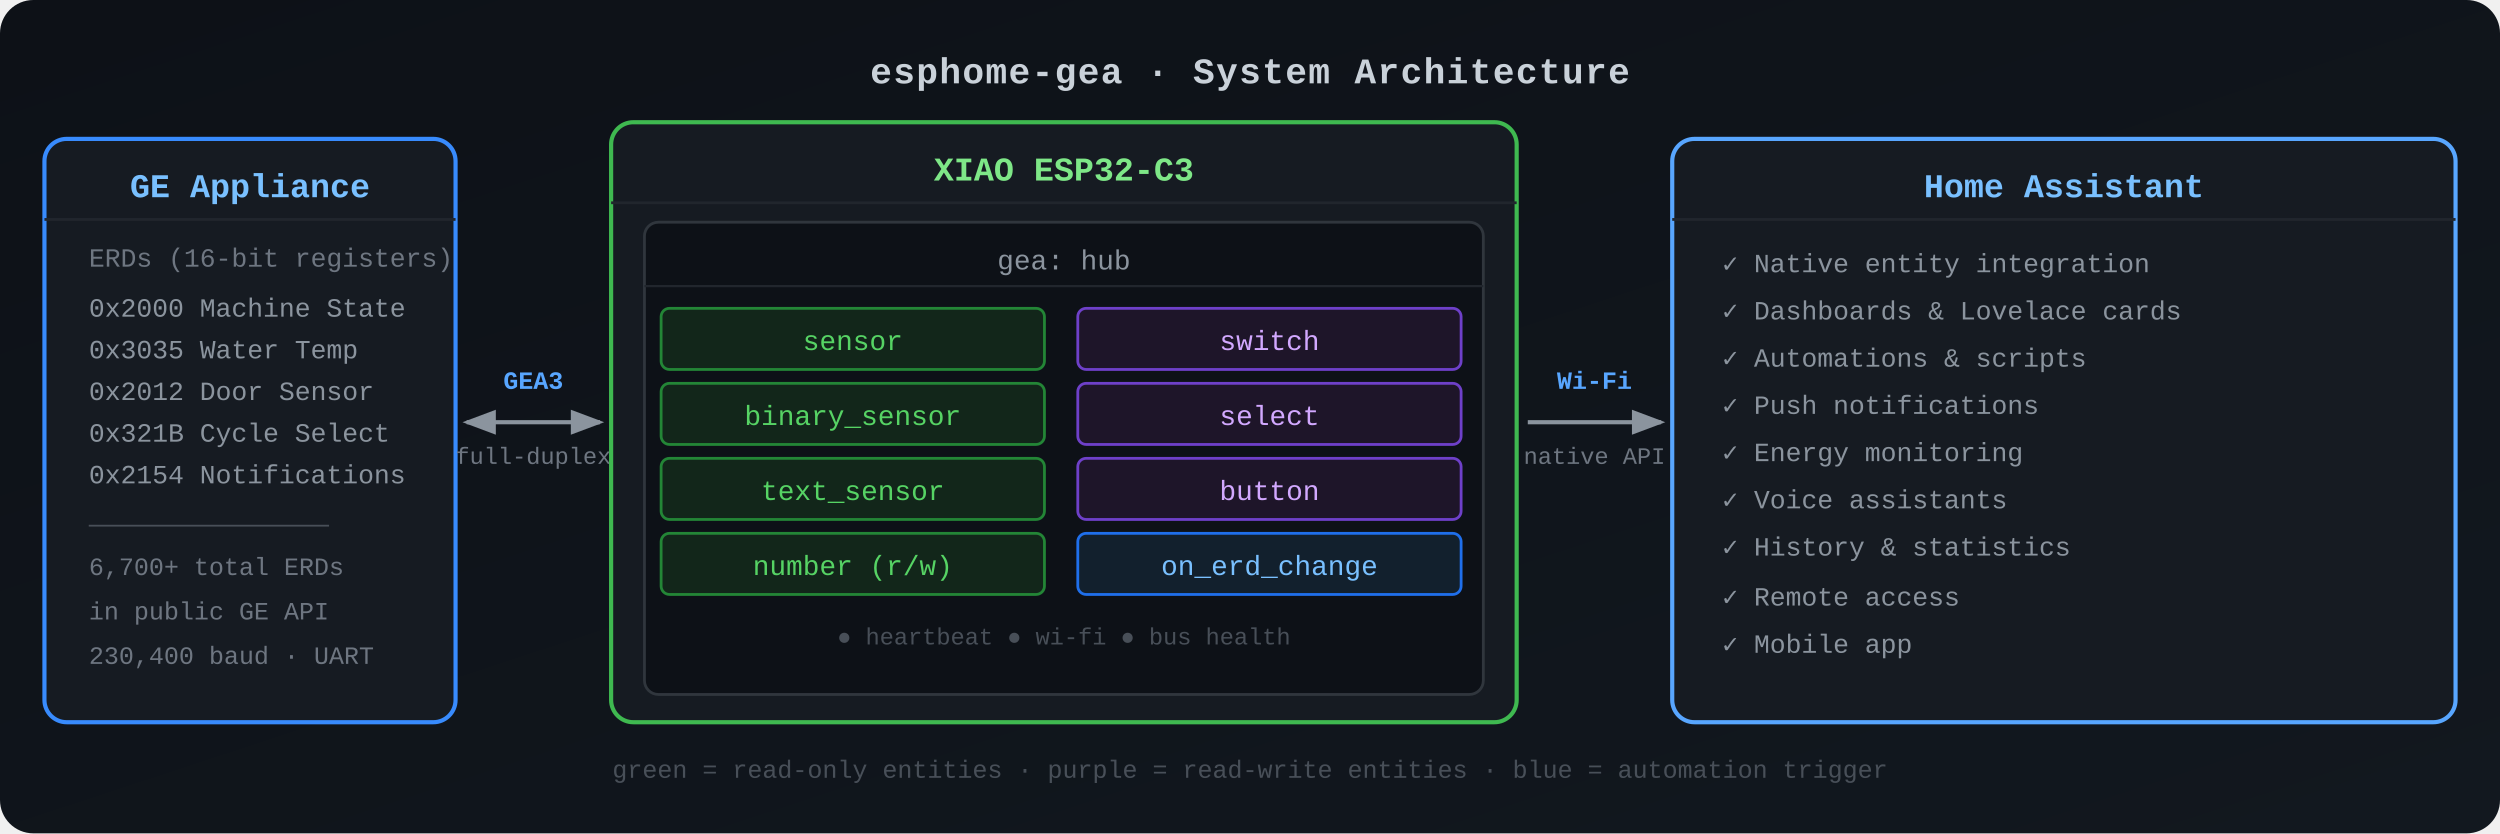
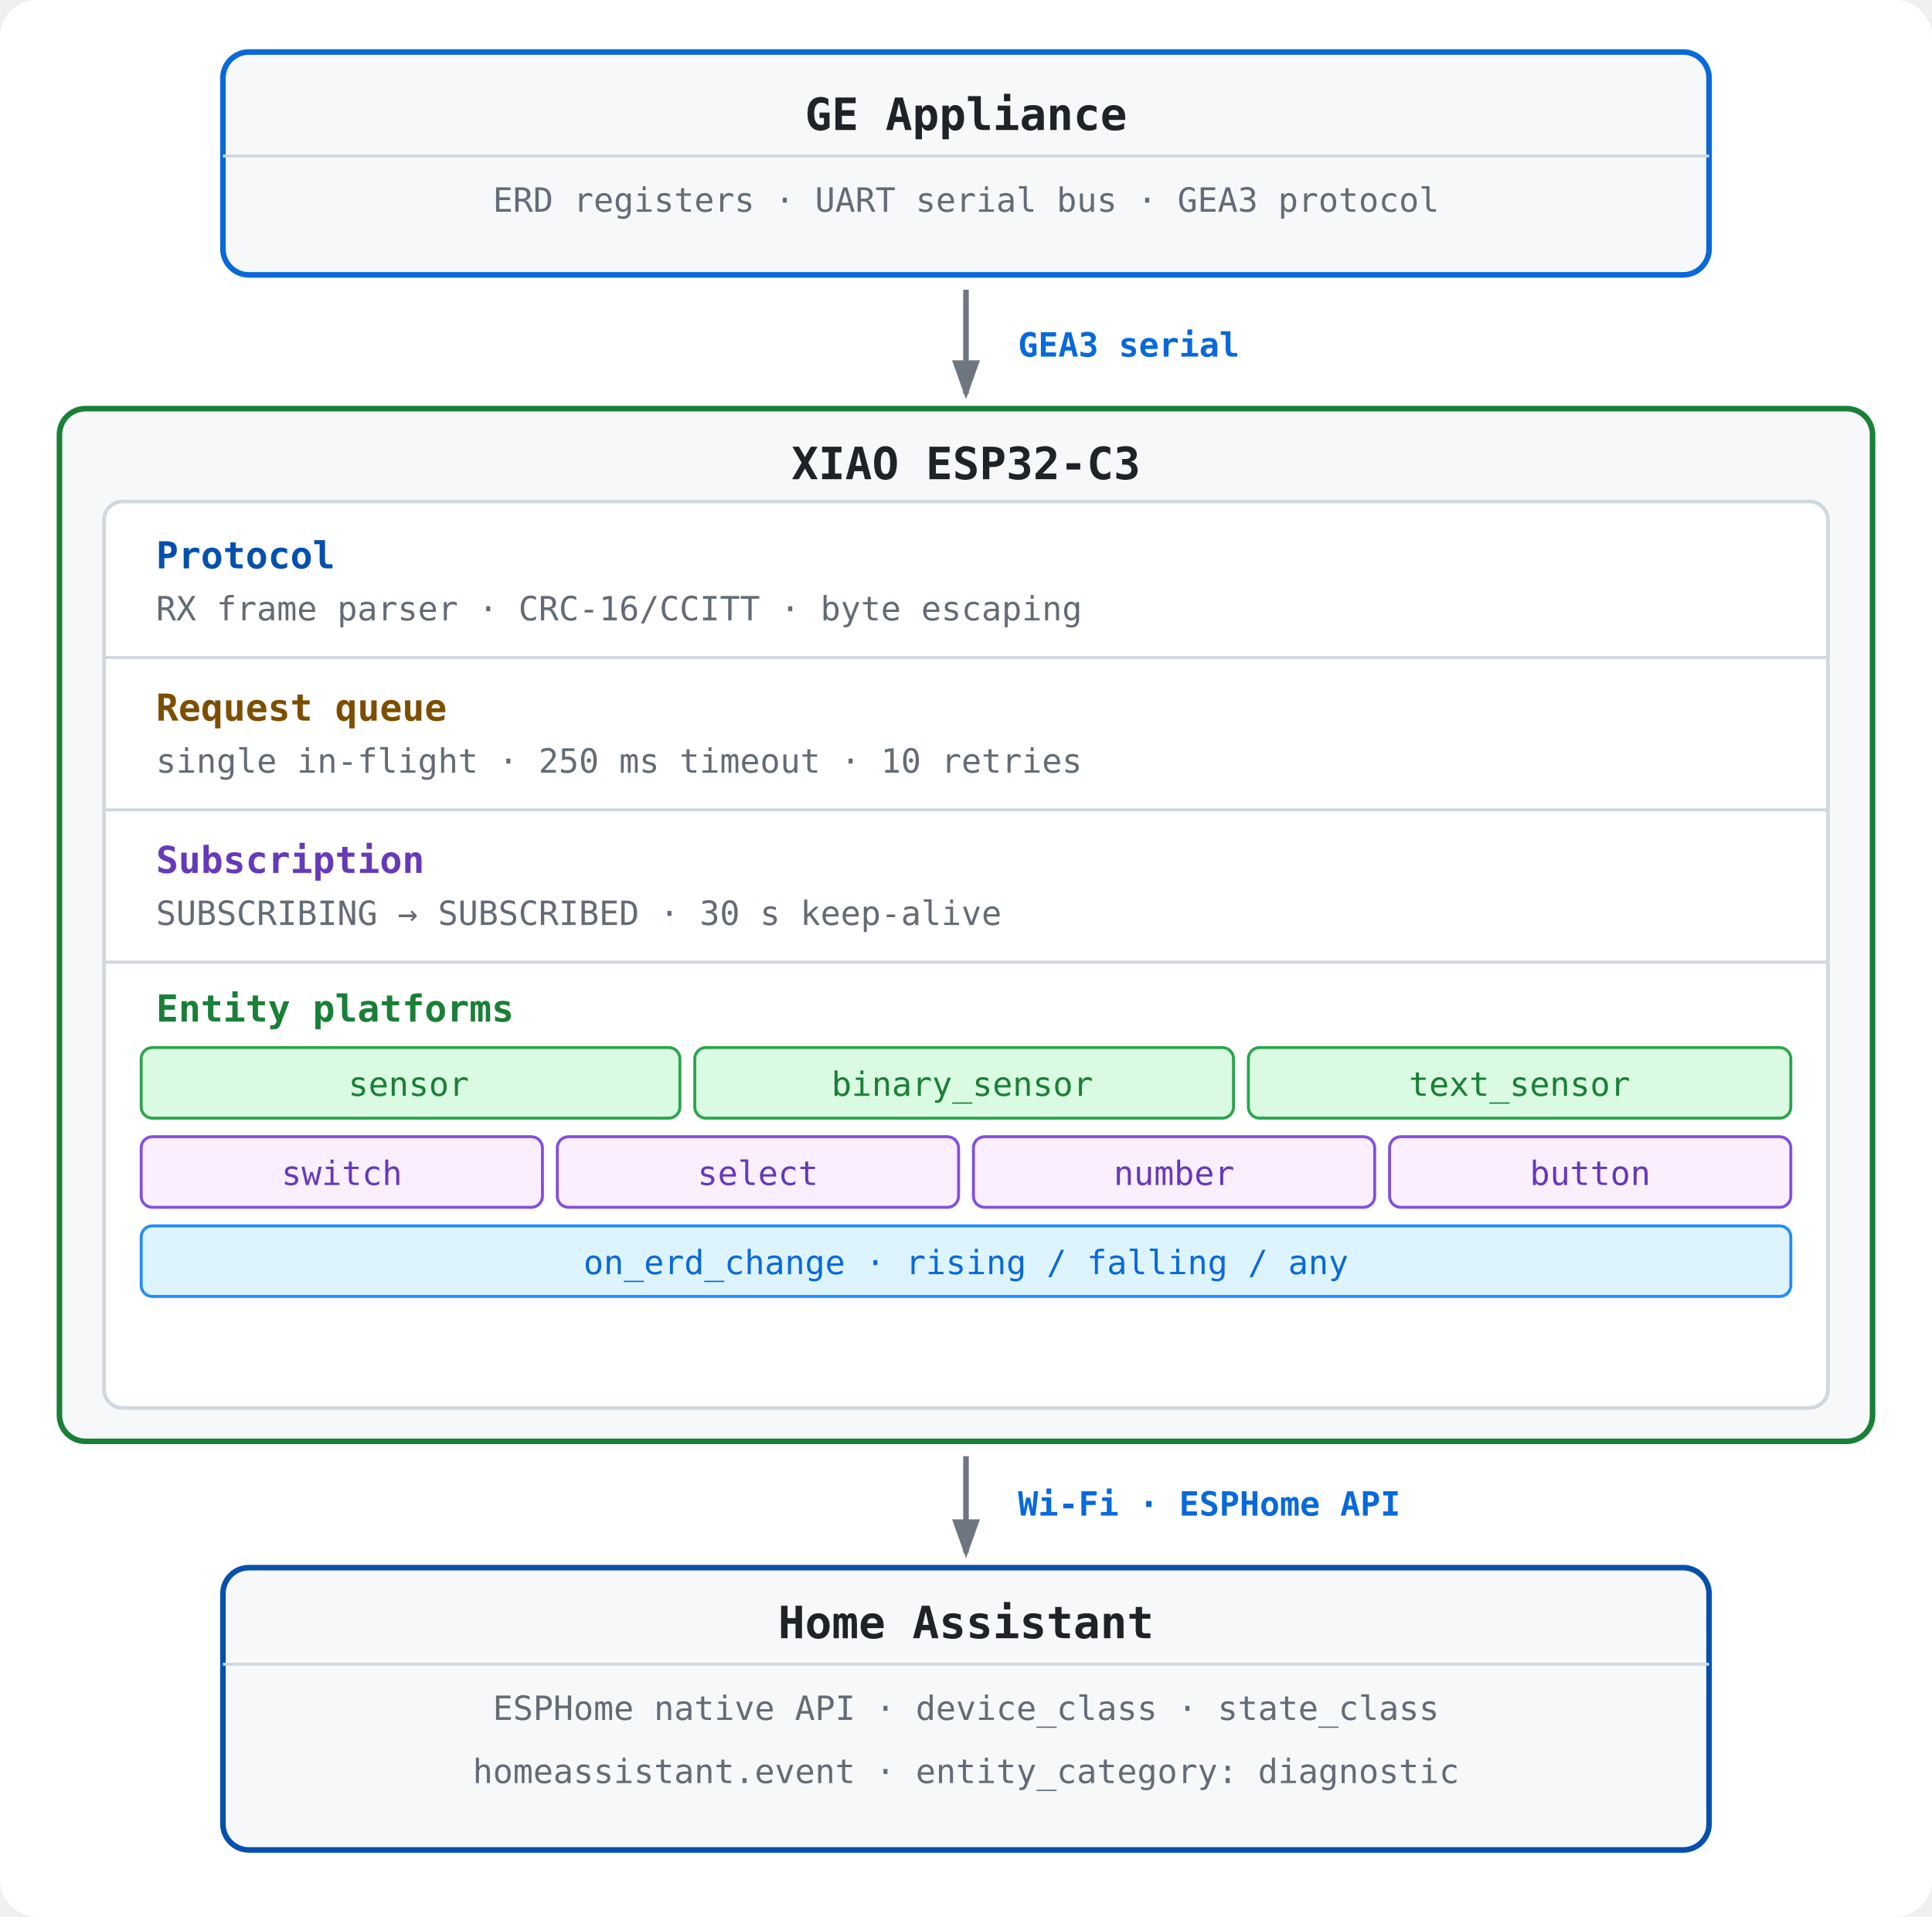
- <svg xmlns="http://www.w3.org/2000/svg" viewBox="0 0 900 300" style="font-family:ui-monospace,'SF Mono',SFMono-Regular,Menlo,Monaco,Consolas,'Liberation Mono',monospace">
+ <svg xmlns="http://www.w3.org/2000/svg" viewBox="0 0 520 516">
+   <style>
+     text { font-family: ui-monospace, 'SF Mono', SFMono-Regular, Menlo, Monaco, Consolas, monospace; }
+ 
+     .bg       { fill: #ffffff; }
+     .box      { fill: #f6f8fa; }
+     .inner    { fill: #ffffff; stroke: #d0d7de; stroke-width: 1; }
+     .sep      { stroke: #d0d7de; stroke-width: 0.8; fill: none; }
+     .l-div    { stroke: #d0d7de; stroke-width: 0.8; }
+     .bd-app   { stroke: #0969da; stroke-width: 1.5; fill: none; }
+     .bd-esp   { stroke: #1a7f37; stroke-width: 1.5; fill: none; }
+     .bd-ha    { stroke: #0550ae; stroke-width: 1.5; fill: none; }
+     .t-head   { fill: #1f2328; font-size: 12px; font-weight: bold; }
+     .t-sub    { fill: #636c76; font-size: 9px; }
+     .t-arr    { fill: #0969da; font-size: 9px; font-weight: bold; }
+     .t-l1     { fill: #0550ae; font-size: 10px; font-weight: bold; }
+     .t-l2     { fill: #7d4e00; font-size: 10px; font-weight: bold; }
+     .t-l3     { fill: #6639ba; font-size: 10px; font-weight: bold; }
+     .t-l4     { fill: #1a7f37; font-size: 10px; font-weight: bold; }
+     .t-lsub   { fill: #636c76; font-size: 9px; }
+     .c-gr     { fill: #dafbe1; stroke: #2da44e; stroke-width: 0.8; }
+     .c-gr-t   { fill: #1a7f37; font-size: 9px; }
+     .c-pu     { fill: #fbefff; stroke: #8250df; stroke-width: 0.8; }
+     .c-pu-t   { fill: #6639ba; font-size: 9px; }
+     .c-bl     { fill: #ddf4ff; stroke: #218bff; stroke-width: 0.8; }
+     .c-bl-t   { fill: #0969da; font-size: 9px; }
+ 
+     @media (prefers-color-scheme: dark) {
+       .bg       { fill: #0d1117; }
+       .box      { fill: #161b22; }
+       .inner    { fill: #0d1117; stroke: #30363d; }
+       .sep      { stroke: #21262d; }
+       .l-div    { stroke: #21262d; }
+       .bd-app   { stroke: #388bfd; }
+       .bd-esp   { stroke: #3fb950; }
+       .bd-ha    { stroke: #58a6ff; }
+       .t-head   { fill: #e6edf3; }
+       .t-sub    { fill: #8b949e; }
+       .t-arr    { fill: #79c0ff; }
+       .t-l1     { fill: #79c0ff; }
+       .t-l2     { fill: #e3b341; }
+       .t-l3     { fill: #d2a8ff; }
+       .t-l4     { fill: #56d364; }
+       .t-lsub   { fill: #8b949e; }
+       .c-gr     { fill: #12261a; stroke: #238636; }
+       .c-gr-t   { fill: #56d364; }
+       .c-pu     { fill: #1e1529; stroke: #6e40c9; }
+       .c-pu-t   { fill: #d2a8ff; }
+       .c-bl     { fill: #12202d; stroke: #1f6feb; }
+       .c-bl-t   { fill: #79c0ff; }
+     }
+   </style>
  <defs>
-     <marker id="ah" markerWidth="8" markerHeight="6" refX="7" refY="3" orient="auto">
-       <polygon points="0 0, 8 3, 0 6" fill="#8b949e" />
+     <marker id="ah" markerWidth="7" markerHeight="5" refX="6" refY="2.5" orient="auto">
+       <polygon points="0 0, 7 2.5, 0 5" fill="#6e7681" />
    </marker>
-     <marker id="at" markerWidth="8" markerHeight="6" refX="1" refY="3" orient="auto">
-       <polygon points="8 0, 0 3, 8 6" fill="#8b949e" />
-     </marker>
-     <linearGradient id="bg" x1="0" y1="0" x2="1" y2="1">
-       <stop offset="0%" stop-color="#0d1117" />
-       <stop offset="100%" stop-color="#12181f" />
-     </linearGradient>
+     <clipPath id="ca">
+       <rect x="60" y="14" width="400" height="60" rx="7" />
+     </clipPath>
+     <clipPath id="ce">
+       <rect x="16" y="110" width="488" height="278" rx="7" />
+     </clipPath>
+     <clipPath id="ch">
+       <rect x="60" y="422" width="400" height="76" rx="7" />
+     </clipPath>
  </defs>
-   <rect width="900" height="300" fill="url(#bg)" rx="12" />
-   <text x="450" y="30" text-anchor="middle" fill="#c9d1d9" font-size="13" font-weight="bold" letter-spacing="0.5">esphome-gea · System Architecture</text>
-   <rect x="16" y="50" width="148" height="210" rx="8" fill="#161b22" stroke="#388bfd" stroke-width="1.5" />
-   <text x="90" y="71" text-anchor="middle" fill="#79c0ff" font-size="12" font-weight="bold">GE Appliance</text>
-   <line x1="16" y1="79" x2="164" y2="79" stroke="#21262d" stroke-width="1" />
-   <text x="32" y="96" fill="#6e7681" font-size="9.5">ERDs (16-bit registers)</text>
-   <text x="32" y="114" fill="#8b949e" font-size="9.5">0x2000  Machine State</text>
-   <text x="32" y="129" fill="#8b949e" font-size="9.5">0x3035  Water Temp</text>
-   <text x="32" y="144" fill="#8b949e" font-size="9.5">0x2012  Door Sensor</text>
-   <text x="32" y="159" fill="#8b949e" font-size="9.5">0x321B  Cycle Select</text>
-   <text x="32" y="174" fill="#8b949e" font-size="9.5">0x2154  Notifications</text>
-   <text x="32" y="192" fill="#484f58" font-size="9">────────────────</text>
-   <text x="32" y="207" fill="#6e7681" font-size="9">6,700+ total ERDs</text>
-   <text x="32" y="223" fill="#6e7681" font-size="9">in public GE API</text>
-   <text x="32" y="239" fill="#6e7681" font-size="9">230,400 baud · UART</text>
-   <line x1="168" y1="152" x2="216" y2="152" stroke="#8b949e" stroke-width="1.5" marker-end="url(#ah)" marker-start="url(#at)" />
-   <text x="192" y="140" text-anchor="middle" fill="#58a6ff" font-size="9" font-weight="bold">GEA3</text>
-   <text x="192" y="167" text-anchor="middle" fill="#6e7681" font-size="8.5">full-duplex</text>
-   <rect x="220" y="44" width="326" height="216" rx="8" fill="#161b22" stroke="#3fb950" stroke-width="1.5" />
-   <text x="383" y="65" text-anchor="middle" fill="#7ee787" font-size="12" font-weight="bold">XIAO ESP32-C3</text>
-   <line x1="220" y1="73" x2="546" y2="73" stroke="#21262d" stroke-width="1" />
-   <rect x="232" y="80" width="302" height="170" rx="5" fill="#0d1117" stroke="#30363d" stroke-width="1" />
-   <text x="383" y="97" text-anchor="middle" fill="#8b949e" font-size="10">gea: hub</text>
-   <line x1="232" y1="103" x2="534" y2="103" stroke="#21262d" stroke-width="0.8" />
-   <rect x="238" y="111" width="138" height="22" rx="3" fill="#12261a" stroke="#238636" stroke-width="1" />
-   <text x="307" y="126" text-anchor="middle" fill="#56d364" font-size="10">sensor</text>
-   <rect x="238" y="138" width="138" height="22" rx="3" fill="#12261a" stroke="#238636" stroke-width="1" />
-   <text x="307" y="153" text-anchor="middle" fill="#56d364" font-size="10">binary_sensor</text>
-   <rect x="238" y="165" width="138" height="22" rx="3" fill="#12261a" stroke="#238636" stroke-width="1" />
-   <text x="307" y="180" text-anchor="middle" fill="#56d364" font-size="10">text_sensor</text>
-   <rect x="238" y="192" width="138" height="22" rx="3" fill="#12261a" stroke="#238636" stroke-width="1" />
-   <text x="307" y="207" text-anchor="middle" fill="#56d364" font-size="10">number (r/w)</text>
-   <rect x="388" y="111" width="138" height="22" rx="3" fill="#1e1529" stroke="#6e40c9" stroke-width="1" />
-   <text x="457" y="126" text-anchor="middle" fill="#d2a8ff" font-size="10">switch</text>
-   <rect x="388" y="138" width="138" height="22" rx="3" fill="#1e1529" stroke="#6e40c9" stroke-width="1" />
-   <text x="457" y="153" text-anchor="middle" fill="#d2a8ff" font-size="10">select</text>
-   <rect x="388" y="165" width="138" height="22" rx="3" fill="#1e1529" stroke="#6e40c9" stroke-width="1" />
-   <text x="457" y="180" text-anchor="middle" fill="#d2a8ff" font-size="10">button</text>
-   <rect x="388" y="192" width="138" height="22" rx="3" fill="#12202d" stroke="#1f6feb" stroke-width="1" />
-   <text x="457" y="207" text-anchor="middle" fill="#79c0ff" font-size="10">on_erd_change</text>
-   <text x="383" y="232" text-anchor="middle" fill="#484f58" font-size="8.5">● heartbeat  ● wi-fi  ● bus health</text>
-   <line x1="550" y1="152" x2="598" y2="152" stroke="#8b949e" stroke-width="1.5" marker-end="url(#ah)" />
-   <text x="574" y="140" text-anchor="middle" fill="#58a6ff" font-size="9" font-weight="bold">Wi-Fi</text>
-   <text x="574" y="167" text-anchor="middle" fill="#6e7681" font-size="8.5">native API</text>
-   <rect x="602" y="50" width="282" height="210" rx="8" fill="#161b22" stroke="#58a6ff" stroke-width="1.5" />
-   <text x="743" y="71" text-anchor="middle" fill="#79c0ff" font-size="12" font-weight="bold">Home Assistant</text>
-   <line x1="602" y1="79" x2="884" y2="79" stroke="#21262d" stroke-width="1" />
-   <text x="620" y="98" fill="#8b949e" font-size="9.5">✓  Native entity integration</text>
-   <text x="620" y="115" fill="#8b949e" font-size="9.5">✓  Dashboards &amp; Lovelace cards</text>
-   <text x="620" y="132" fill="#8b949e" font-size="9.5">✓  Automations &amp; scripts</text>
-   <text x="620" y="149" fill="#8b949e" font-size="9.5">✓  Push notifications</text>
-   <text x="620" y="166" fill="#8b949e" font-size="9.5">✓  Energy monitoring</text>
-   <text x="620" y="183" fill="#8b949e" font-size="9.5">✓  Voice assistants</text>
-   <text x="620" y="200" fill="#8b949e" font-size="9.5">✓  History &amp; statistics</text>
-   <text x="620" y="218" fill="#8b949e" font-size="9.5">✓  Remote access</text>
-   <text x="620" y="235" fill="#8b949e" font-size="9.5">✓  Mobile app</text>
-   <text x="450" y="280" text-anchor="middle" fill="#484f58" font-size="9">green = read-only entities · purple = read-write entities · blue = automation trigger</text>
+   <rect class="bg" width="520" height="516" rx="10" />
+   <rect class="box" x="60" y="14" width="400" height="60" rx="7" />
+   <rect class="bd-app" x="60" y="14" width="400" height="60" rx="7" />
+   <g clip-path="url(#ca)">
+     <text class="t-head" x="260" y="35" text-anchor="middle">GE Appliance</text>
+     <line class="sep" x1="60" y1="42" x2="460" y2="42" />
+     <text class="t-sub" x="260" y="57" text-anchor="middle">ERD registers · UART serial bus · GEA3 protocol</text>
+   </g>
+   <line stroke="#6e7681" stroke-width="1.5" x1="260" y1="78" x2="260" y2="106" marker-end="url(#ah)" />
+   <text class="t-arr" x="274" y="96" text-anchor="start">GEA3 serial</text>
+   <rect class="box" x="16" y="110" width="488" height="278" rx="7" />
+   <rect class="bd-esp" x="16" y="110" width="488" height="278" rx="7" />
+   <g clip-path="url(#ce)">
+     <text class="t-head" x="260" y="129" text-anchor="middle">XIAO ESP32-C3</text>
+     <rect class="inner" x="28" y="135" width="464" height="244" rx="5" />
+     <text class="t-l1" x="42" y="153">Protocol</text>
+     <text class="t-lsub" x="42" y="167">RX frame parser · CRC-16/CCITT · byte escaping</text>
+     <line class="l-div" x1="28" y1="177" x2="492" y2="177" />
+     <text class="t-l2" x="42" y="194">Request queue</text>
+     <text class="t-lsub" x="42" y="208">single in-flight · 250 ms timeout · 10 retries</text>
+     <line class="l-div" x1="28" y1="218" x2="492" y2="218" />
+     <text class="t-l3" x="42" y="235">Subscription</text>
+     <text class="t-lsub" x="42" y="249">SUBSCRIBING → SUBSCRIBED · 30 s keep-alive</text>
+     <line class="l-div" x1="28" y1="259" x2="492" y2="259" />
+     <text class="t-l4" x="42" y="275">Entity platforms</text>
+     <rect class="c-gr" x="38" y="282" width="145" height="19" rx="3" />
+     <text class="c-gr-t" x="110" y="295" text-anchor="middle">sensor</text>
+     <rect class="c-gr" x="187" y="282" width="145" height="19" rx="3" />
+     <text class="c-gr-t" x="259" y="295" text-anchor="middle">binary_sensor</text>
+     <rect class="c-gr" x="336" y="282" width="146" height="19" rx="3" />
+     <text class="c-gr-t" x="409" y="295" text-anchor="middle">text_sensor</text>
+     <rect class="c-pu" x="38" y="306" width="108" height="19" rx="3" />
+     <text class="c-pu-t" x="92" y="319" text-anchor="middle">switch</text>
+     <rect class="c-pu" x="150" y="306" width="108" height="19" rx="3" />
+     <text class="c-pu-t" x="204" y="319" text-anchor="middle">select</text>
+     <rect class="c-pu" x="262" y="306" width="108" height="19" rx="3" />
+     <text class="c-pu-t" x="316" y="319" text-anchor="middle">number</text>
+     <rect class="c-pu" x="374" y="306" width="108" height="19" rx="3" />
+     <text class="c-pu-t" x="428" y="319" text-anchor="middle">button</text>
+     <rect class="c-bl" x="38" y="330" width="444" height="19" rx="3" />
+     <text class="c-bl-t" x="260" y="343" text-anchor="middle">on_erd_change · rising / falling / any</text>
+   </g>
+   <line stroke="#6e7681" stroke-width="1.5" x1="260" y1="392" x2="260" y2="418" marker-end="url(#ah)" />
+   <text class="t-arr" x="274" y="408" text-anchor="start">Wi-Fi · ESPHome API</text>
+   <rect class="box" x="60" y="422" width="400" height="76" rx="7" />
+   <rect class="bd-ha" x="60" y="422" width="400" height="76" rx="7" />
+   <g clip-path="url(#ch)">
+     <text class="t-head" x="260" y="441" text-anchor="middle">Home Assistant</text>
+     <line class="sep" x1="60" y1="448" x2="460" y2="448" />
+     <text class="t-sub" x="260" y="463" text-anchor="middle">ESPHome native API · device_class · state_class</text>
+     <text class="t-sub" x="260" y="480" text-anchor="middle">homeassistant.event · entity_category: diagnostic</text>
+   </g>
</svg>
